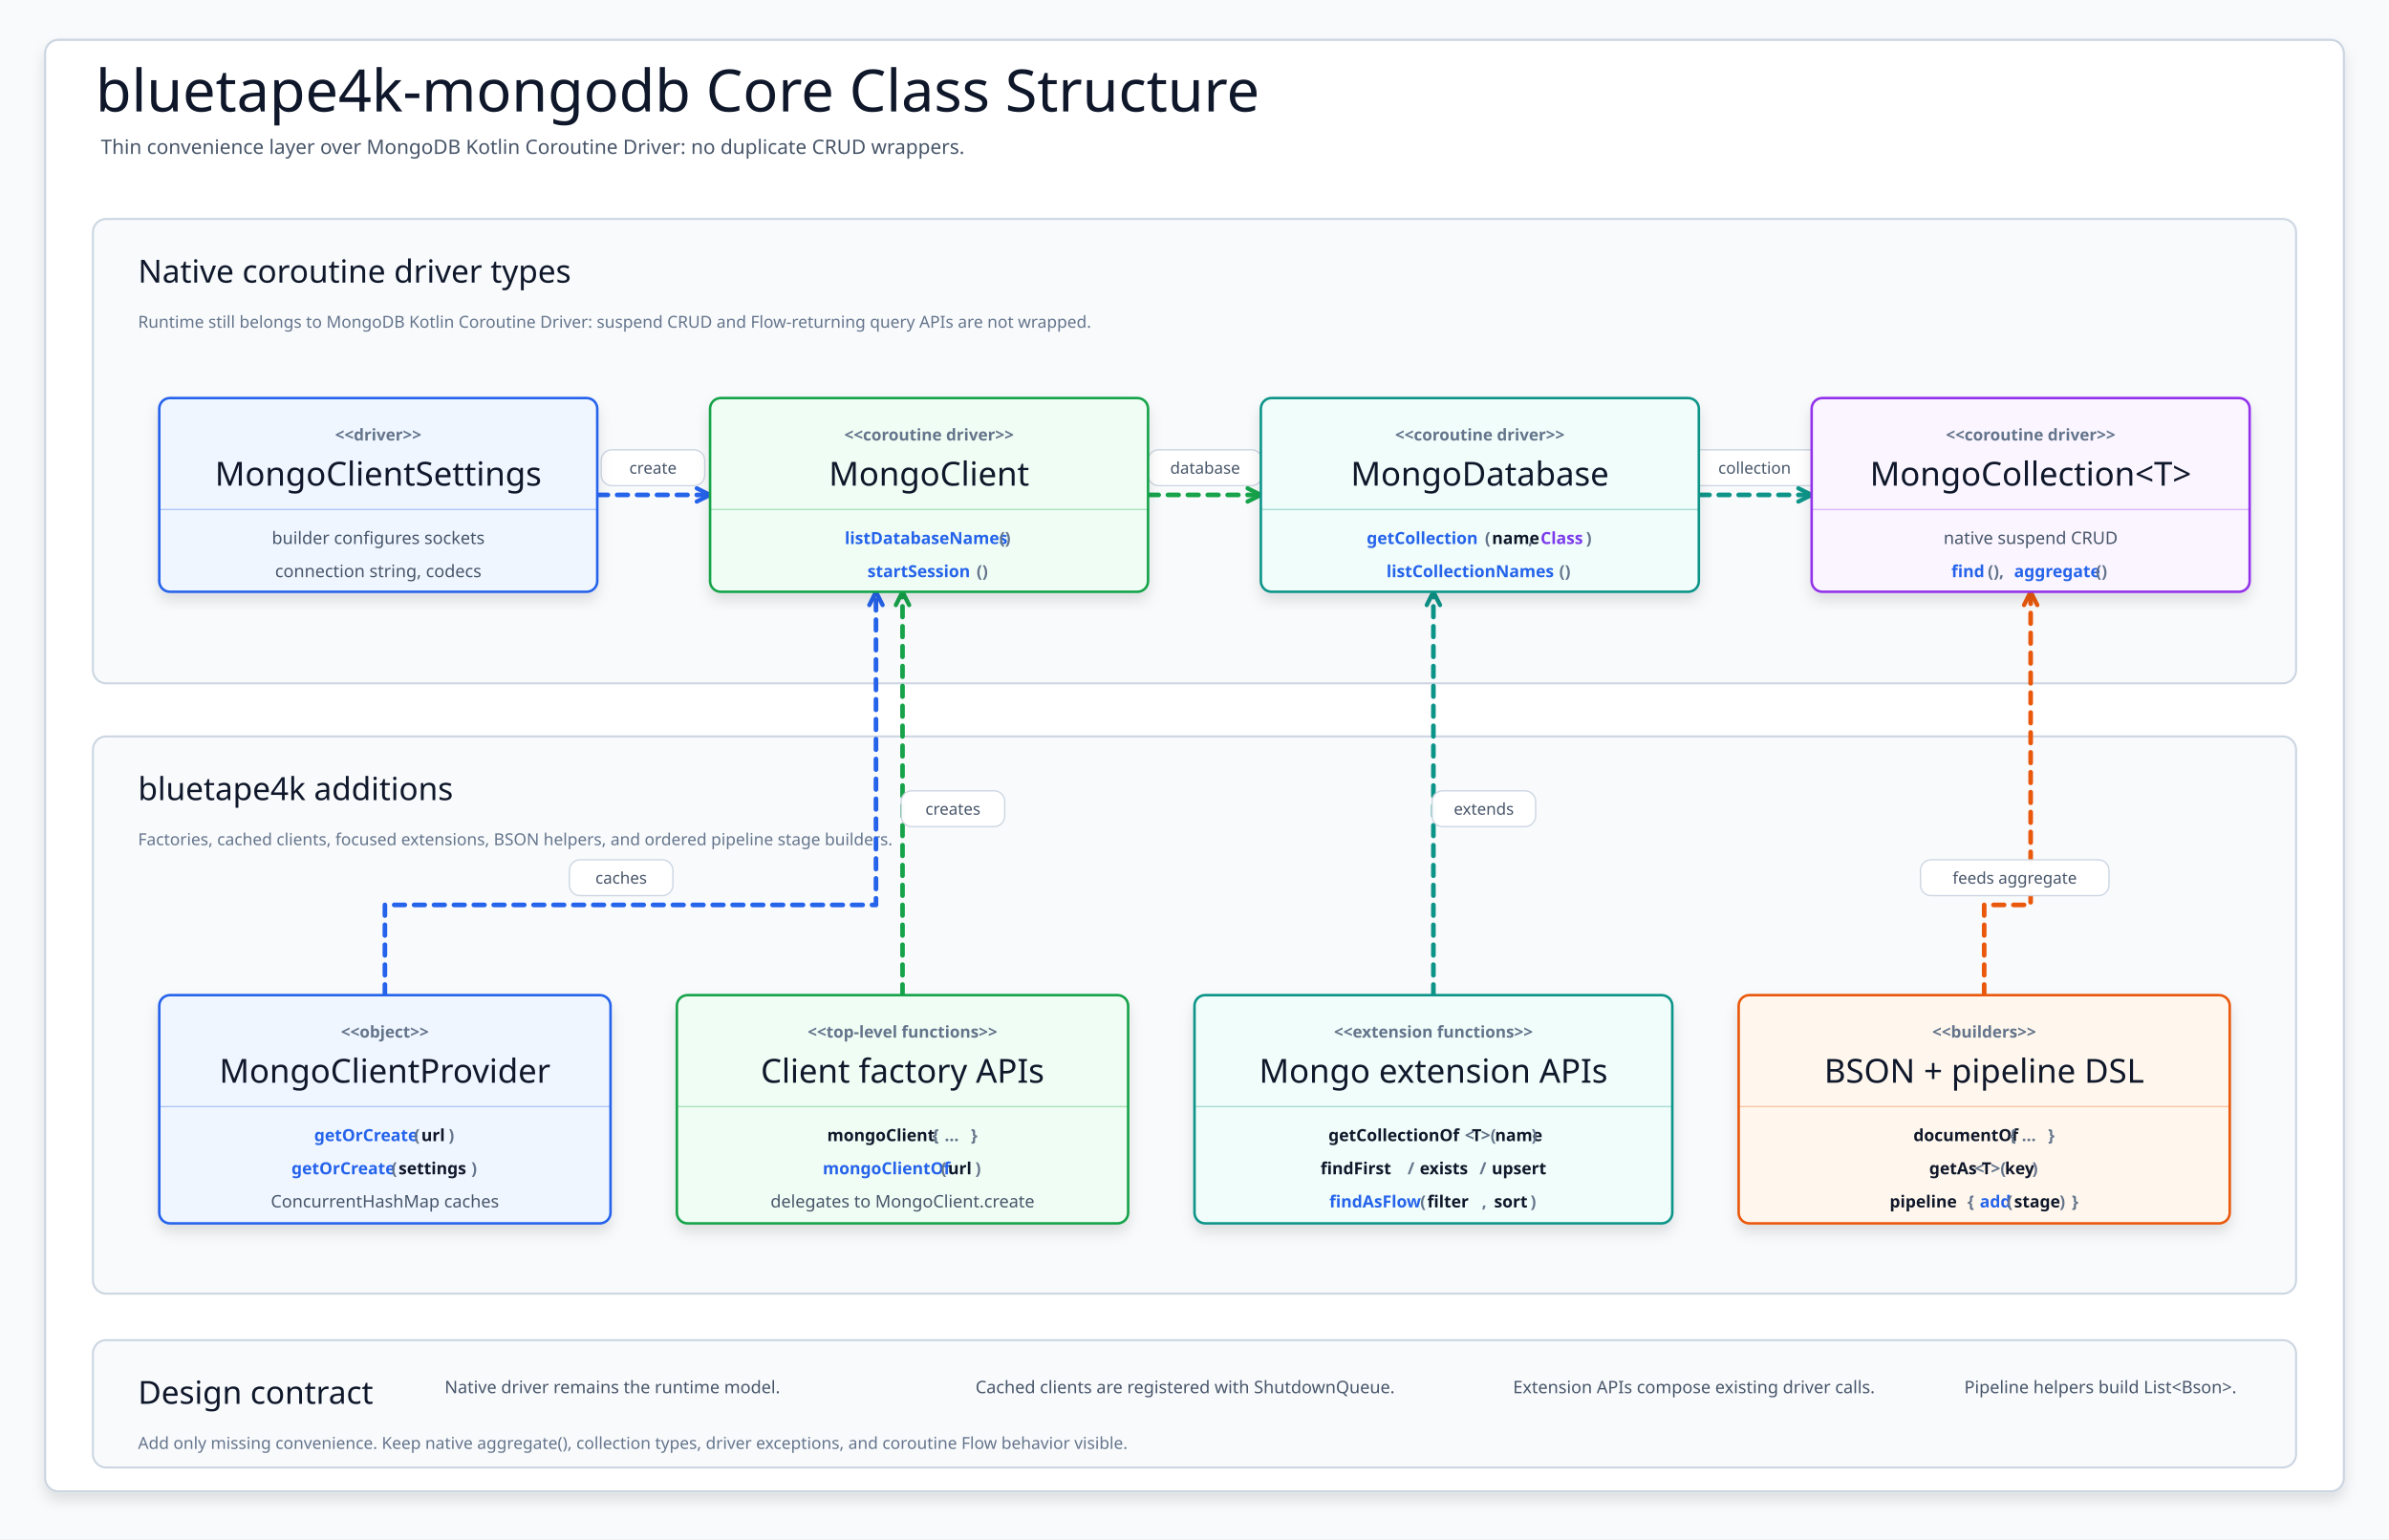
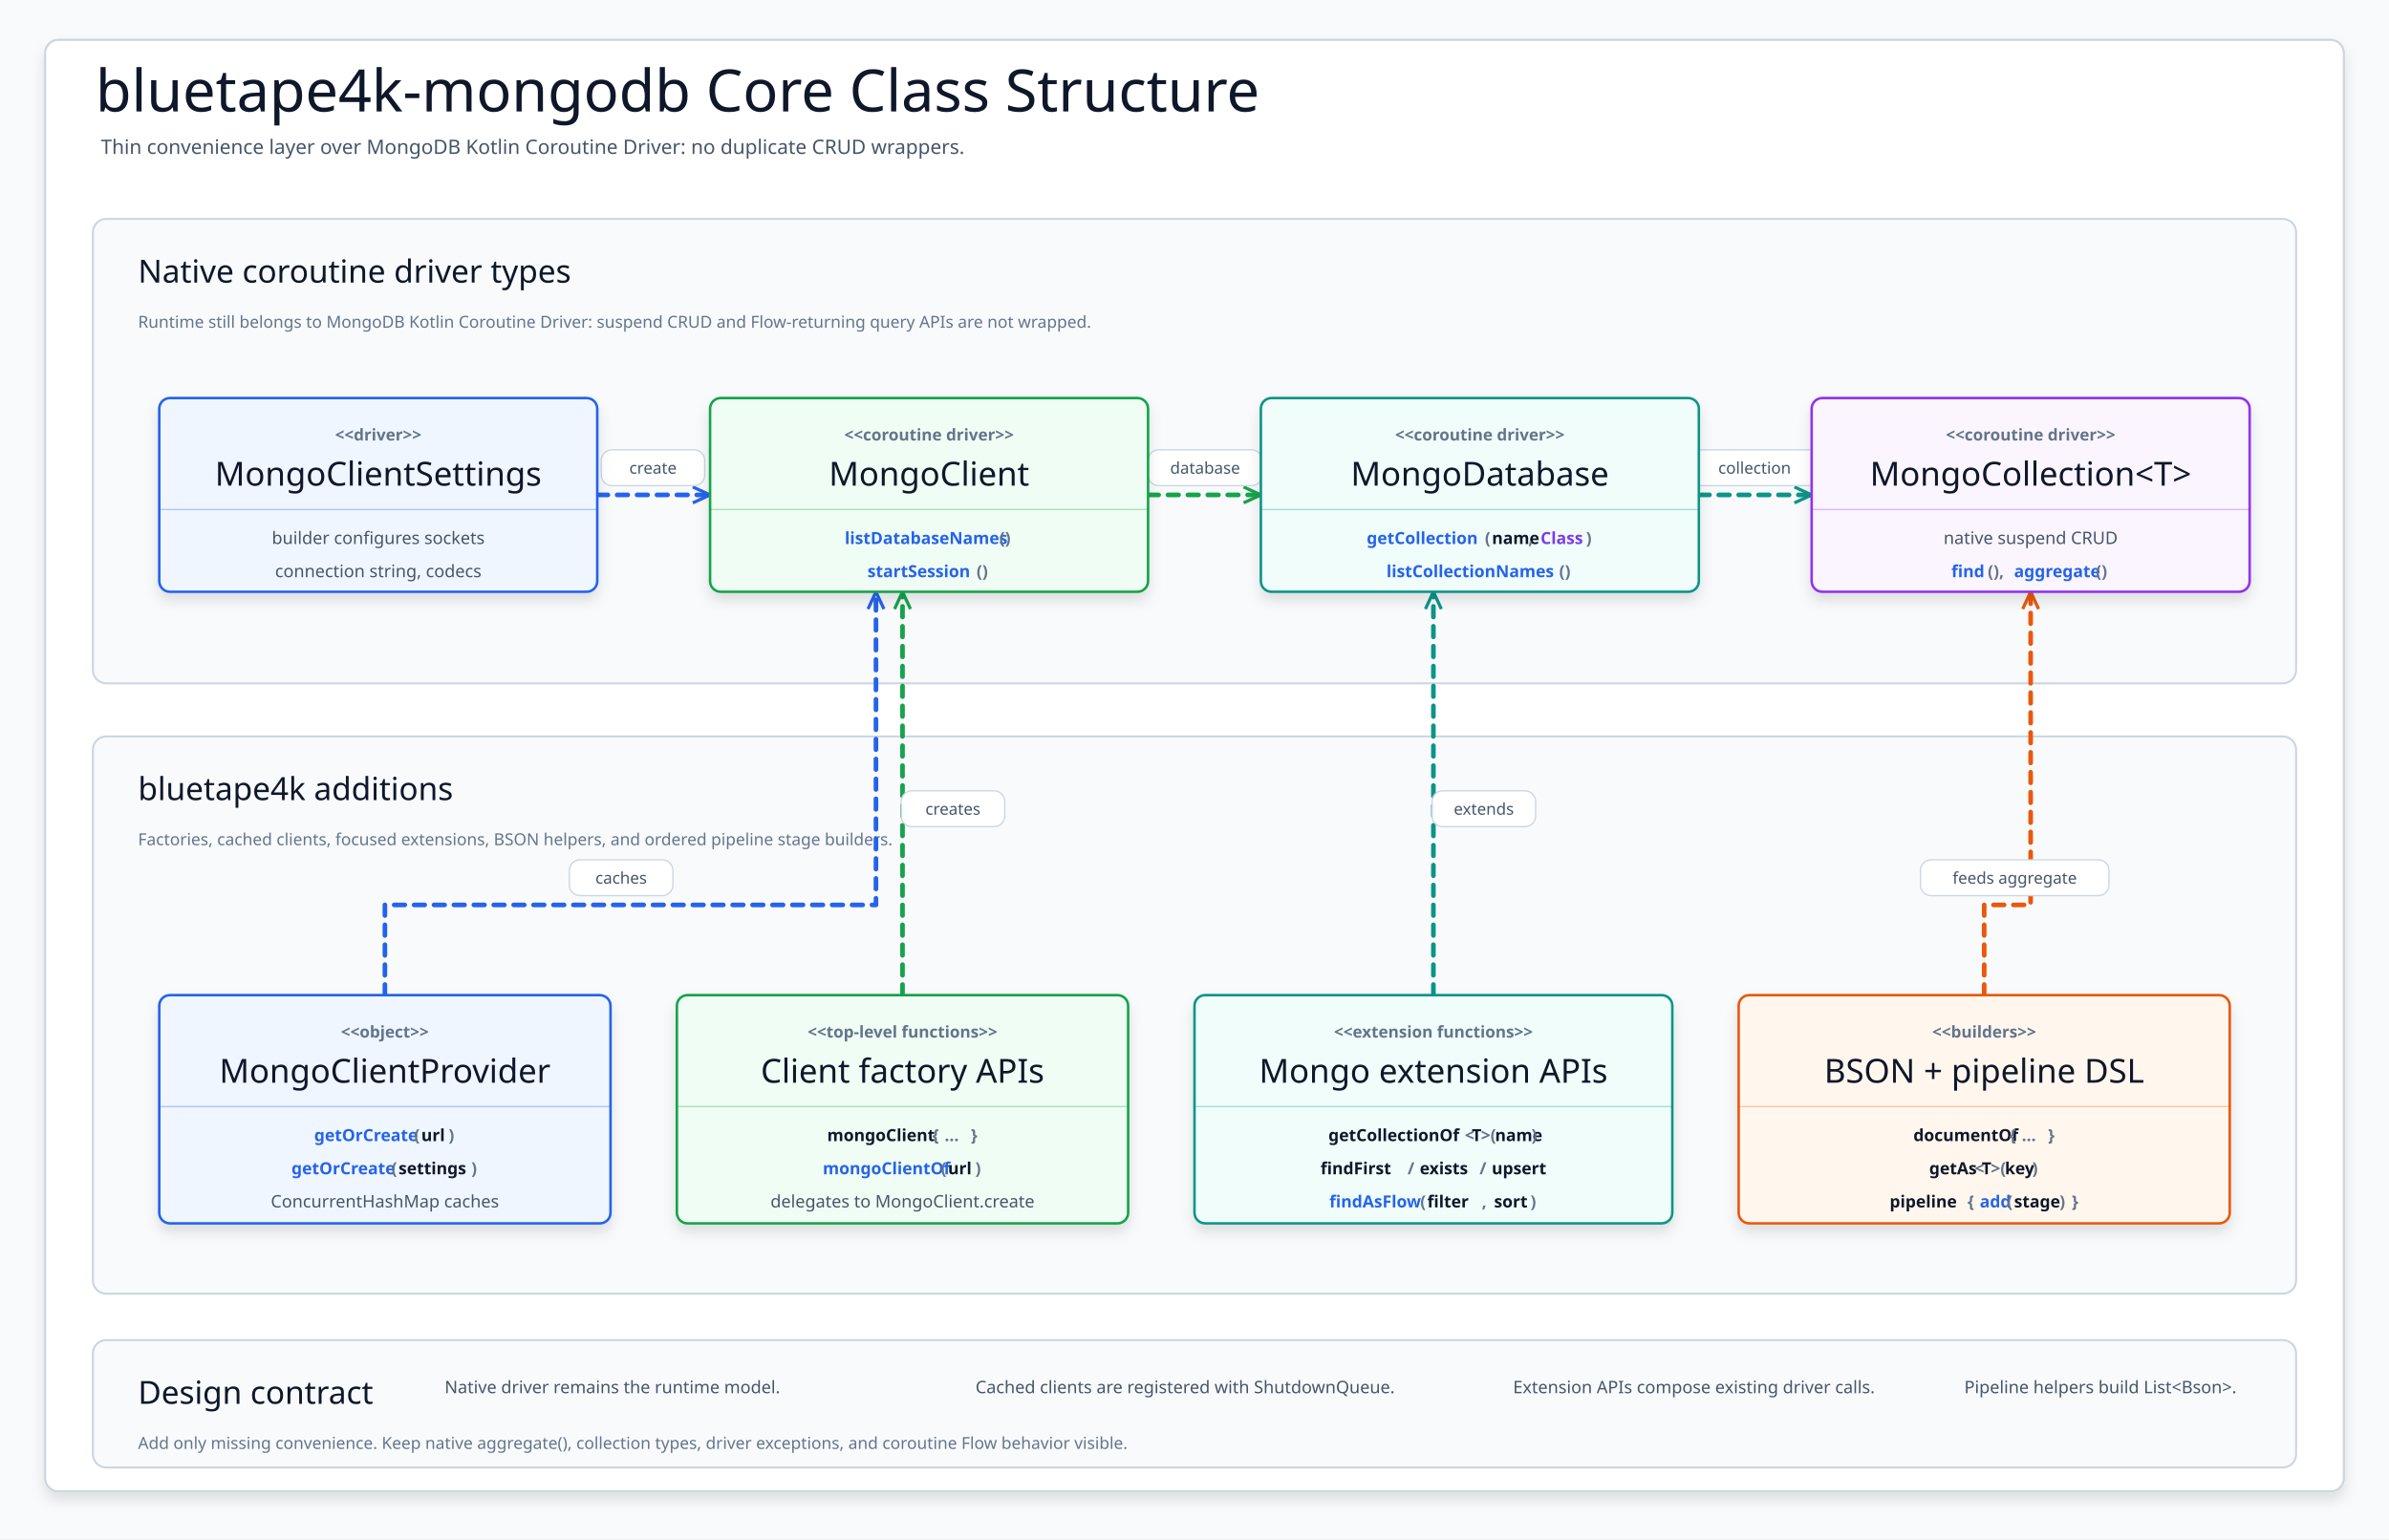
<svg xmlns="http://www.w3.org/2000/svg" width="1800" height="1160" viewBox="0 0 1800 1160" role="img" aria-label="bluetape4k MongoDB core class structure">
  <defs>
    <filter id="shadow" x="-8%" y="-8%" width="116%" height="118%">
      <feDropShadow dx="0" dy="6" stdDeviation="5" flood-color="#0F172A" flood-opacity=".11" />
    </filter>
    <marker id="arrow-2563EB" markerWidth="15" markerHeight="14" refX="13" refY="7" orient="auto" markerUnits="userSpaceOnUse">
      <path d="M 1 1 L 14 7 L 1 13 Z" fill="#2563EB" stroke="#2563EB" stroke-dasharray="none" />
    </marker>
-     <marker id="open-2563EB" markerWidth="18" markerHeight="14" refX="12" refY="7" orient="auto" markerUnits="userSpaceOnUse" overflow="visible">
-       <path d="M 2 2 L 12 7 L 2 12" fill="none" stroke="#2563EB" stroke-width="3.2" stroke-linecap="round" stroke-linejoin="round" stroke-dasharray="none" style="stroke-dasharray:none" />
+     <marker id="open-2563EB" markerWidth="18" markerHeight="18" refX="16" refY="9" orient="auto" markerUnits="userSpaceOnUse" overflow="visible" viewBox="0 0 18 18">
+       <path d="M 3 3 L 16 9 L 3 15" fill="none" stroke="#2563EB" stroke-width="2.4" stroke-linecap="butt" stroke-linejoin="round" stroke-dasharray="none" style="stroke-dasharray:none" />
    </marker>
    <marker id="arrow-16A34A" markerWidth="15" markerHeight="14" refX="13" refY="7" orient="auto" markerUnits="userSpaceOnUse">
      <path d="M 1 1 L 14 7 L 1 13 Z" fill="#16A34A" stroke="#16A34A" stroke-dasharray="none" />
    </marker>
-     <marker id="open-16A34A" markerWidth="18" markerHeight="14" refX="12" refY="7" orient="auto" markerUnits="userSpaceOnUse" overflow="visible">
-       <path d="M 2 2 L 12 7 L 2 12" fill="none" stroke="#16A34A" stroke-width="3.2" stroke-linecap="round" stroke-linejoin="round" stroke-dasharray="none" style="stroke-dasharray:none" />
+     <marker id="open-16A34A" markerWidth="18" markerHeight="18" refX="16" refY="9" orient="auto" markerUnits="userSpaceOnUse" overflow="visible" viewBox="0 0 18 18">
+       <path d="M 3 3 L 16 9 L 3 15" fill="none" stroke="#16A34A" stroke-width="2.4" stroke-linecap="butt" stroke-linejoin="round" stroke-dasharray="none" style="stroke-dasharray:none" />
    </marker>
    <marker id="arrow-0D9488" markerWidth="15" markerHeight="14" refX="13" refY="7" orient="auto" markerUnits="userSpaceOnUse">
      <path d="M 1 1 L 14 7 L 1 13 Z" fill="#0D9488" stroke="#0D9488" stroke-dasharray="none" />
    </marker>
-     <marker id="open-0D9488" markerWidth="18" markerHeight="14" refX="12" refY="7" orient="auto" markerUnits="userSpaceOnUse" overflow="visible">
-       <path d="M 2 2 L 12 7 L 2 12" fill="none" stroke="#0D9488" stroke-width="3.2" stroke-linecap="round" stroke-linejoin="round" stroke-dasharray="none" style="stroke-dasharray:none" />
+     <marker id="open-0D9488" markerWidth="18" markerHeight="18" refX="16" refY="9" orient="auto" markerUnits="userSpaceOnUse" overflow="visible" viewBox="0 0 18 18">
+       <path d="M 3 3 L 16 9 L 3 15" fill="none" stroke="#0D9488" stroke-width="2.4" stroke-linecap="butt" stroke-linejoin="round" stroke-dasharray="none" style="stroke-dasharray:none" />
    </marker>
    <marker id="arrow-EA580C" markerWidth="15" markerHeight="14" refX="13" refY="7" orient="auto" markerUnits="userSpaceOnUse">
      <path d="M 1 1 L 14 7 L 1 13 Z" fill="#EA580C" stroke="#EA580C" stroke-dasharray="none" />
    </marker>
-     <marker id="open-EA580C" markerWidth="18" markerHeight="14" refX="12" refY="7" orient="auto" markerUnits="userSpaceOnUse" overflow="visible">
-       <path d="M 2 2 L 12 7 L 2 12" fill="none" stroke="#EA580C" stroke-width="3.2" stroke-linecap="round" stroke-linejoin="round" stroke-dasharray="none" style="stroke-dasharray:none" />
+     <marker id="open-EA580C" markerWidth="18" markerHeight="18" refX="16" refY="9" orient="auto" markerUnits="userSpaceOnUse" overflow="visible" viewBox="0 0 18 18">
+       <path d="M 3 3 L 16 9 L 3 15" fill="none" stroke="#EA580C" stroke-width="2.4" stroke-linecap="butt" stroke-linejoin="round" stroke-dasharray="none" style="stroke-dasharray:none" />
    </marker>
    <style>svg{font-family:"Architects Daughter","Comic Mono","Comic Sans MS",ui-sans-serif,system-ui,sans-serif}.canvas{fill:#F8FAFC}.frame{fill:#FFFFFF;stroke:#CBD5E1;stroke-width:1.6;filter:url(#shadow)}.title{font-family:"Architects Daughter";font-size:44px;fill:#0F172A}.subtitle{font-family:"Comic Mono";font-size:15px;fill:#475569}.layer{fill:#F8FAFC;stroke:#CBD5E1;stroke-width:1.5}.layerTitle{font-family:"Architects Daughter";font-size:24px;fill:#0F172A}.layerNote{font-family:"Comic Mono";font-size:12.5px;fill:#64748B}.card{filter:url(#shadow);stroke-width:1.9}.tag{font-family:"Comic Mono";font-size:12.3px;font-weight:700;fill:#64748B}.cardTitle{font-family:"Architects Daughter";font-size:25px;fill:#0F172A}.detail{font-family:"Comic Mono";font-size:13px;fill:#475569}.code{font-family:"Comic Mono";font-size:12.6px;font-weight:700}.edge{fill:none;stroke-width:3.5;stroke-linecap:round;stroke-linejoin:round}.dashed{stroke-dasharray:8 7}.edgeLabel{font-family:"Comic Mono";font-size:12.2px;fill:#475569}</style>
  </defs>
  <rect class="canvas" width="1800" height="1160" />
  <rect class="frame" x="34" y="30" width="1732" height="1094" rx="10" />
  <text class="title" x="72" y="84">bluetape4k-mongodb Core Class Structure</text>
  <text class="subtitle" x="76" y="116">Thin convenience layer over MongoDB Kotlin Coroutine Driver: no duplicate CRUD wrappers.</text>
  <g>
    <rect class="layer" x="70" y="165" width="1660" height="350" rx="10" />
    <text class="layerTitle" x="104" y="213">Native coroutine driver types</text>
    <text class="layerNote" x="104" y="247">Runtime still belongs to MongoDB Kotlin Coroutine Driver: suspend CRUD and Flow-returning query APIs are not wrapped.</text>
  </g>
  <g>
    <rect class="layer" x="70" y="555" width="1660" height="420" rx="10" />
    <text class="layerTitle" x="104" y="603">bluetape4k additions</text>
    <text class="layerNote" x="104" y="637">Factories, cached clients, focused extensions, BSON helpers, and ordered pipeline stage builders.</text>
  </g>
  <g>
    <rect class="layer" x="70" y="1010" width="1660" height="96" rx="10" />
    <text class="layerTitle" x="104" y="1058">Design contract</text>
    <text class="layerNote" x="104" y="1092">Add only missing convenience. Keep native aggregate(), collection types, driver exceptions, and coroutine Flow behavior visible.</text>
  </g>
  <g>
    <path class="edge dashed" d="M450 373 L535 373" stroke="#2563EB" marker-end="url(#open-2563EB)" />
    <path class="edge dashed" d="M865 373 L950 373" stroke="#16A34A" marker-end="url(#open-16A34A)" />
    <path class="edge dashed" d="M1280 373 L1365 373" stroke="#0D9488" marker-end="url(#open-0D9488)" />
    <path class="edge dashed" d="M290 750 L290 682 L660 682 L660 446" stroke="#2563EB" marker-end="url(#open-2563EB)" />
    <path class="edge dashed" d="M680 750 L680 446" stroke="#16A34A" marker-end="url(#open-16A34A)" />
    <path class="edge dashed" d="M1080 750 L1080 446" stroke="#0D9488" marker-end="url(#open-0D9488)" />
    <path class="edge dashed" d="M1495 750 L1495 682 L1530 682 L1530 446" stroke="#EA580C" marker-end="url(#open-EA580C)" />
  </g>
  <g>
    <g transform="translate(453 339)">
      <rect width="78" height="27" rx="8" fill="#fff" stroke="#CBD5E1" opacity=".97" />
      <text class="edgeLabel" x="39" y="18" text-anchor="middle">create</text>
    </g>
    <g transform="translate(865 339)">
      <rect width="86" height="27" rx="8" fill="#fff" stroke="#CBD5E1" opacity=".97" />
      <text class="edgeLabel" x="43" y="18" text-anchor="middle">database</text>
    </g>
    <g transform="translate(1271 339)">
      <rect width="102" height="27" rx="8" fill="#fff" stroke="#CBD5E1" opacity=".97" />
      <text class="edgeLabel" x="51" y="18" text-anchor="middle">collection</text>
    </g>
    <g transform="translate(429 648)">
      <rect width="78" height="27" rx="8" fill="#fff" stroke="#CBD5E1" opacity=".97" />
      <text class="edgeLabel" x="39" y="18" text-anchor="middle">caches</text>
    </g>
    <g transform="translate(679 596)">
      <rect width="78" height="27" rx="8" fill="#fff" stroke="#CBD5E1" opacity=".97" />
      <text class="edgeLabel" x="39" y="18" text-anchor="middle">creates</text>
    </g>
    <g transform="translate(1079 596)">
      <rect width="78" height="27" rx="8" fill="#fff" stroke="#CBD5E1" opacity=".97" />
      <text class="edgeLabel" x="39" y="18" text-anchor="middle">extends</text>
    </g>
    <g transform="translate(1447 648)">
      <rect width="142" height="27" rx="8" fill="#fff" stroke="#CBD5E1" opacity=".97" />
      <text class="edgeLabel" x="71" y="18" text-anchor="middle">feeds aggregate</text>
    </g>
  </g>
  <g>
    <rect class="card" x="120" y="300" width="330" height="146" rx="8" fill="#EFF6FF" stroke="#2563EB" />
    <text class="tag" x="285" y="332" text-anchor="middle">&lt;&lt;driver&gt;&gt;</text>
    <text class="cardTitle" x="285" y="366" text-anchor="middle">MongoClientSettings</text>
    <line x1="120" y1="384" x2="450" y2="384" stroke="#2563EB" stroke-opacity=".32" />
    <text class="detail" x="285" y="410" text-anchor="middle">builder configures sockets</text>
    <text class="detail" x="285" y="435" text-anchor="middle">connection string, codecs</text>
  </g>
  <g>
    <rect class="card" x="535" y="300" width="330" height="146" rx="8" fill="#F0FDF4" stroke="#16A34A" />
    <text class="tag" x="700" y="332" text-anchor="middle">&lt;&lt;coroutine driver&gt;&gt;</text>
    <text class="cardTitle" x="700" y="366" text-anchor="middle">MongoClient</text>
    <line x1="535" y1="384" x2="865" y2="384" stroke="#16A34A" stroke-opacity=".32" />
    <g>
      <text class="code" x="636.475" y="410" fill="#2563EB">listDatabaseNames</text>
      <text class="code" x="752.925" y="410" fill="#64748B">()</text>
    </g>
    <g>
      <text class="code" x="653.6" y="435" fill="#2563EB">startSession</text>
      <text class="code" x="735.8" y="435" fill="#64748B">()</text>
    </g>
  </g>
  <g>
    <rect class="card" x="950" y="300" width="330" height="146" rx="8" fill="#F0FDFA" stroke="#0D9488" />
    <text class="tag" x="1115" y="332" text-anchor="middle">&lt;&lt;coroutine driver&gt;&gt;</text>
    <text class="cardTitle" x="1115" y="366" text-anchor="middle">MongoDatabase</text>
    <line x1="950" y1="384" x2="1280" y2="384" stroke="#0D9488" stroke-opacity=".32" />
    <g>
      <text class="code" x="1029.75" y="410" fill="#2563EB">getCollection</text>
      <text class="code" x="1118.8" y="410" fill="#64748B">(</text>
      <text class="code" x="1124.1" y="410" fill="#0F172A">name</text>
      <text class="code" x="1151.5" y="410" fill="#64748B">,</text>
      <text class="code" x="1156.8" y="410" fill="#0F172A"> </text>
      <text class="code" x="1160.7" y="410" fill="#7C3AED">Class</text>
      <text class="code" x="1194.95" y="410" fill="#64748B">)</text>
    </g>
    <g>
      <text class="code" x="1044.625" y="435" fill="#2563EB">listCollectionNames</text>
      <text class="code" x="1174.775" y="435" fill="#64748B">()</text>
    </g>
  </g>
  <g>
    <rect class="card" x="1365" y="300" width="330" height="146" rx="8" fill="#FAF5FF" stroke="#9333EA" />
    <text class="tag" x="1530" y="332" text-anchor="middle">&lt;&lt;coroutine driver&gt;&gt;</text>
    <text class="cardTitle" x="1530" y="366" text-anchor="middle">MongoCollection&lt;T&gt;</text>
    <line x1="1365" y1="384" x2="1695" y2="384" stroke="#9333EA" stroke-opacity=".32" />
    <text class="detail" x="1530" y="410" text-anchor="middle">native suspend CRUD</text>
    <g>
      <text class="code" x="1470.275" y="435" fill="#2563EB">find</text>
      <text class="code" x="1497.675" y="435" fill="#64748B">(),</text>
      <text class="code" x="1513.575" y="435" fill="#0F172A"> </text>
      <text class="code" x="1517.475" y="435" fill="#2563EB">aggregate</text>
      <text class="code" x="1579.125" y="435" fill="#64748B">()</text>
    </g>
  </g>
  <g>
    <rect class="card" x="120" y="750" width="340" height="172" rx="8" fill="#EFF6FF" stroke="#2563EB" />
    <text class="tag" x="290" y="782" text-anchor="middle">&lt;&lt;object&gt;&gt;</text>
    <text class="cardTitle" x="290" y="816" text-anchor="middle">MongoClientProvider</text>
    <line x1="120" y1="834" x2="460" y2="834" stroke="#2563EB" stroke-opacity=".32" />
    <g>
      <text class="code" x="236.75" y="860" fill="#2563EB">getOrCreate</text>
      <text class="code" x="312.1" y="860" fill="#64748B">(</text>
      <text class="code" x="317.4" y="860" fill="#0F172A">url</text>
      <text class="code" x="337.95" y="860" fill="#64748B">)</text>
    </g>
    <g>
      <text class="code" x="219.625" y="885" fill="#2563EB">getOrCreate</text>
      <text class="code" x="294.975" y="885" fill="#64748B">(</text>
      <text class="code" x="300.275" y="885" fill="#0F172A">settings</text>
      <text class="code" x="355.075" y="885" fill="#64748B">)</text>
    </g>
    <text class="detail" x="290" y="910" text-anchor="middle">ConcurrentHashMap caches</text>
  </g>
  <g>
    <rect class="card" x="510" y="750" width="340" height="172" rx="8" fill="#F0FDF4" stroke="#16A34A" />
    <text class="tag" x="680" y="782" text-anchor="middle">&lt;&lt;top-level functions&gt;&gt;</text>
    <text class="cardTitle" x="680" y="816" text-anchor="middle">Client factory APIs</text>
    <line x1="510" y1="834" x2="850" y2="834" stroke="#16A34A" stroke-opacity=".32" />
    <g>
      <text class="code" x="623.225" y="860" fill="#0F172A">mongoClient</text>
      <text class="code" x="698.575" y="860" fill="#0F172A"> </text>
      <text class="code" x="702.475" y="860" fill="#64748B">{</text>
      <text class="code" x="707.775" y="860" fill="#0F172A"> </text>
      <text class="code" x="711.675" y="860" fill="#64748B">...</text>
      <text class="code" x="727.575" y="860" fill="#0F172A"> </text>
      <text class="code" x="731.475" y="860" fill="#64748B">}</text>
    </g>
    <g>
      <text class="code" x="619.9" y="885" fill="#2563EB">mongoClientOf</text>
      <text class="code" x="708.95" y="885" fill="#64748B">(</text>
      <text class="code" x="714.25" y="885" fill="#0F172A">url</text>
      <text class="code" x="734.8" y="885" fill="#64748B">)</text>
    </g>
    <text class="detail" x="680" y="910" text-anchor="middle">delegates to MongoClient.create</text>
  </g>
  <g>
    <rect class="card" x="900" y="750" width="360" height="172" rx="8" fill="#F0FDFA" stroke="#0D9488" />
    <text class="tag" x="1080" y="782" text-anchor="middle">&lt;&lt;extension functions&gt;&gt;</text>
    <text class="cardTitle" x="1080" y="816" text-anchor="middle">Mongo extension APIs</text>
    <line x1="900" y1="834" x2="1260" y2="834" stroke="#0D9488" stroke-opacity=".32" />
    <g>
      <text class="code" x="1000.9" y="860" fill="#0F172A">getCollectionOf</text>
      <text class="code" x="1103.65" y="860" fill="#64748B">&lt;</text>
      <text class="code" x="1108.95" y="860" fill="#0F172A">T</text>
      <text class="code" x="1115.8" y="860" fill="#64748B">&gt;(</text>
      <text class="code" x="1126.4" y="860" fill="#0F172A">name</text>
      <text class="code" x="1153.8" y="860" fill="#64748B">)</text>
    </g>
    <g>
      <text class="code" x="994.975" y="885" fill="#0F172A">findFirst</text>
      <text class="code" x="1056.625" y="885" fill="#0F172A"> </text>
      <text class="code" x="1060.525" y="885" fill="#64748B">/</text>
      <text class="code" x="1065.825" y="885" fill="#0F172A"> </text>
      <text class="code" x="1069.725" y="885" fill="#0F172A">exists</text>
      <text class="code" x="1110.825" y="885" fill="#0F172A"> </text>
      <text class="code" x="1114.725" y="885" fill="#64748B">/</text>
      <text class="code" x="1120.025" y="885" fill="#0F172A"> </text>
      <text class="code" x="1123.925" y="885" fill="#0F172A">upsert</text>
    </g>
    <g>
      <text class="code" x="1001.6" y="910" fill="#2563EB">findAsFlow</text>
      <text class="code" x="1070.1" y="910" fill="#64748B">(</text>
      <text class="code" x="1075.4" y="910" fill="#0F172A">filter</text>
      <text class="code" x="1116.5" y="910" fill="#64748B">,</text>
      <text class="code" x="1121.8" y="910" fill="#0F172A"> </text>
      <text class="code" x="1125.7" y="910" fill="#0F172A">sort</text>
      <text class="code" x="1153.1" y="910" fill="#64748B">)</text>
    </g>
  </g>
  <g>
    <rect class="card" x="1310" y="750" width="370" height="172" rx="8" fill="#FFF7ED" stroke="#EA580C" />
    <text class="tag" x="1495" y="782" text-anchor="middle">&lt;&lt;builders&gt;&gt;</text>
    <text class="cardTitle" x="1495" y="816" text-anchor="middle">BSON + pipeline DSL</text>
    <line x1="1310" y1="834" x2="1680" y2="834" stroke="#EA580C" stroke-opacity=".32" />
    <g>
      <text class="code" x="1441.65" y="860" fill="#0F172A">documentOf</text>
      <text class="code" x="1510.15" y="860" fill="#0F172A"> </text>
      <text class="code" x="1514.05" y="860" fill="#64748B">{</text>
      <text class="code" x="1519.35" y="860" fill="#0F172A"> </text>
      <text class="code" x="1523.25" y="860" fill="#64748B">...</text>
      <text class="code" x="1539.15" y="860" fill="#0F172A"> </text>
      <text class="code" x="1543.05" y="860" fill="#64748B">}</text>
    </g>
    <g>
      <text class="code" x="1453.575" y="885" fill="#0F172A">getAs</text>
      <text class="code" x="1487.825" y="885" fill="#64748B">&lt;</text>
      <text class="code" x="1493.125" y="885" fill="#0F172A">T</text>
      <text class="code" x="1499.975" y="885" fill="#64748B">&gt;(</text>
      <text class="code" x="1510.575" y="885" fill="#0F172A">key</text>
      <text class="code" x="1531.125" y="885" fill="#64748B">)</text>
    </g>
    <g>
      <text class="code" x="1423.75" y="910" fill="#0F172A">pipeline</text>
      <text class="code" x="1478.55" y="910" fill="#0F172A"> </text>
      <text class="code" x="1482.45" y="910" fill="#64748B">{</text>
      <text class="code" x="1487.75" y="910" fill="#0F172A"> </text>
      <text class="code" x="1491.65" y="910" fill="#2563EB">add</text>
      <text class="code" x="1512.2" y="910" fill="#64748B">(</text>
      <text class="code" x="1517.5" y="910" fill="#0F172A">stage</text>
      <text class="code" x="1551.75" y="910" fill="#64748B">)</text>
      <text class="code" x="1557.05" y="910" fill="#0F172A"> </text>
      <text class="code" x="1560.95" y="910" fill="#64748B">}</text>
    </g>
  </g>
  <text class="detail" x="335" y="1050">Native driver remains the runtime model.</text>
  <text class="detail" x="735" y="1050">Cached clients are registered with ShutdownQueue.</text>
  <text class="detail" x="1140" y="1050">Extension APIs compose existing driver calls.</text>
  <text class="detail" x="1480" y="1050">Pipeline helpers build List&lt;Bson&gt;.</text>
</svg>
